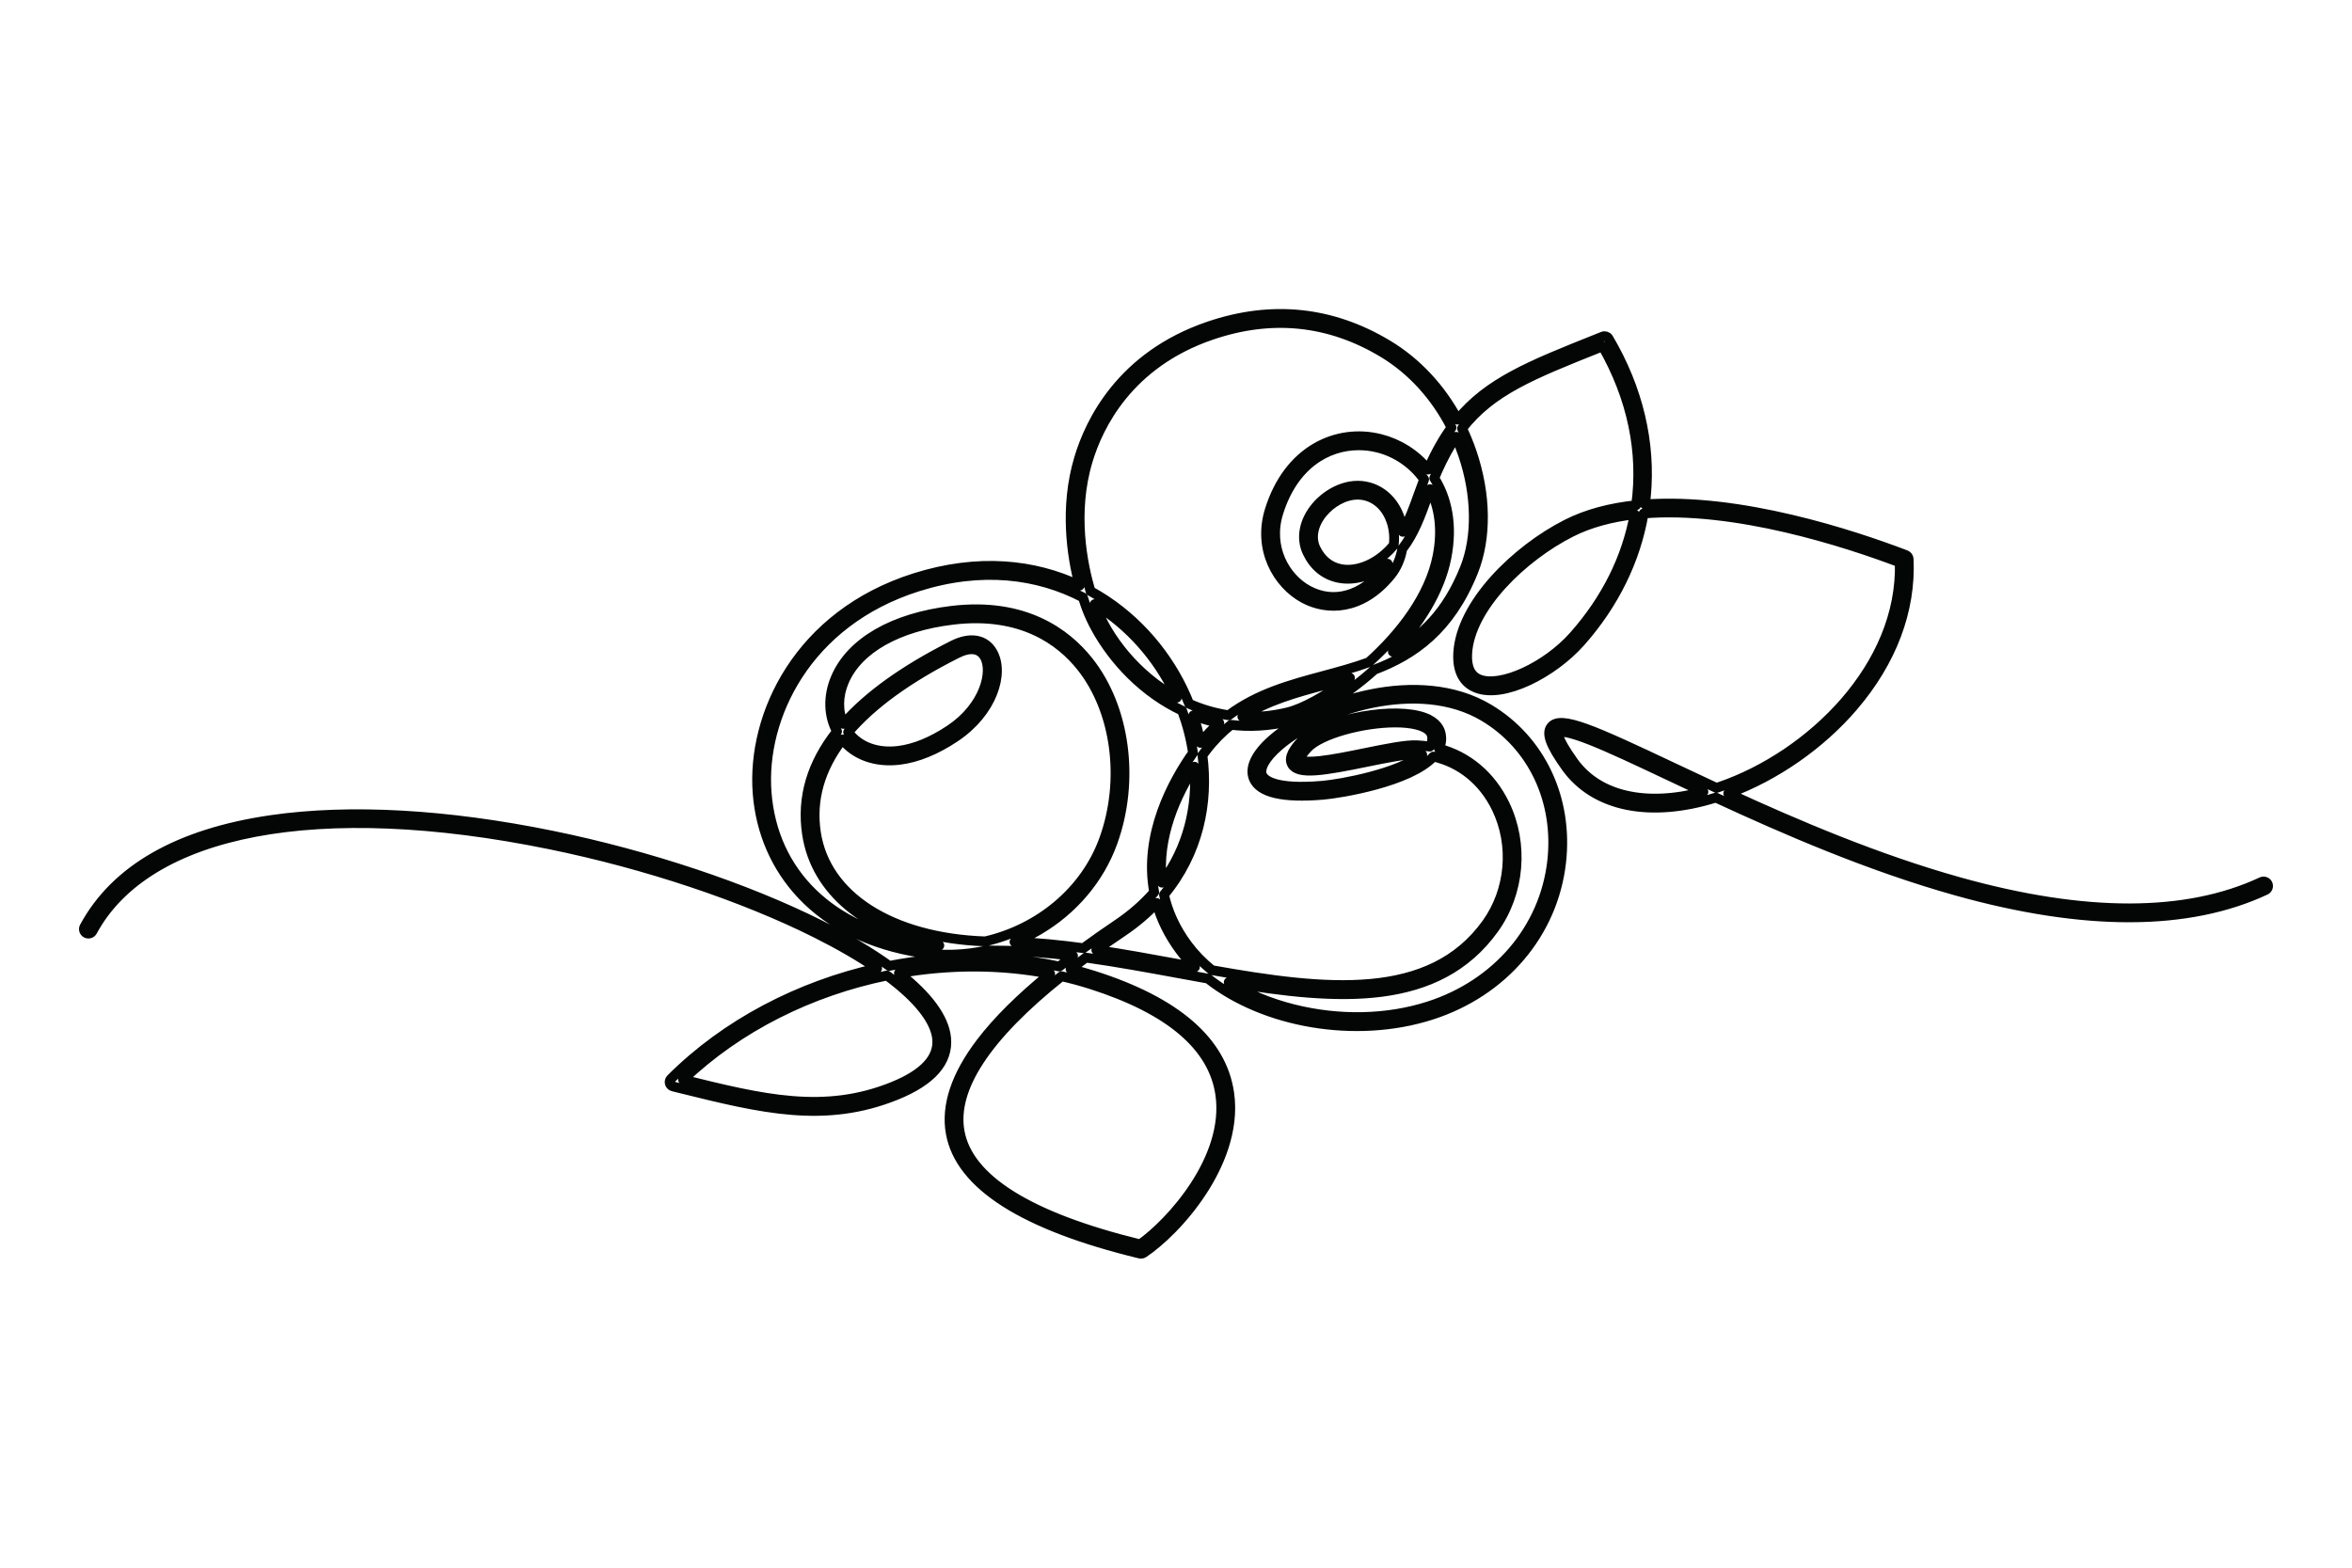
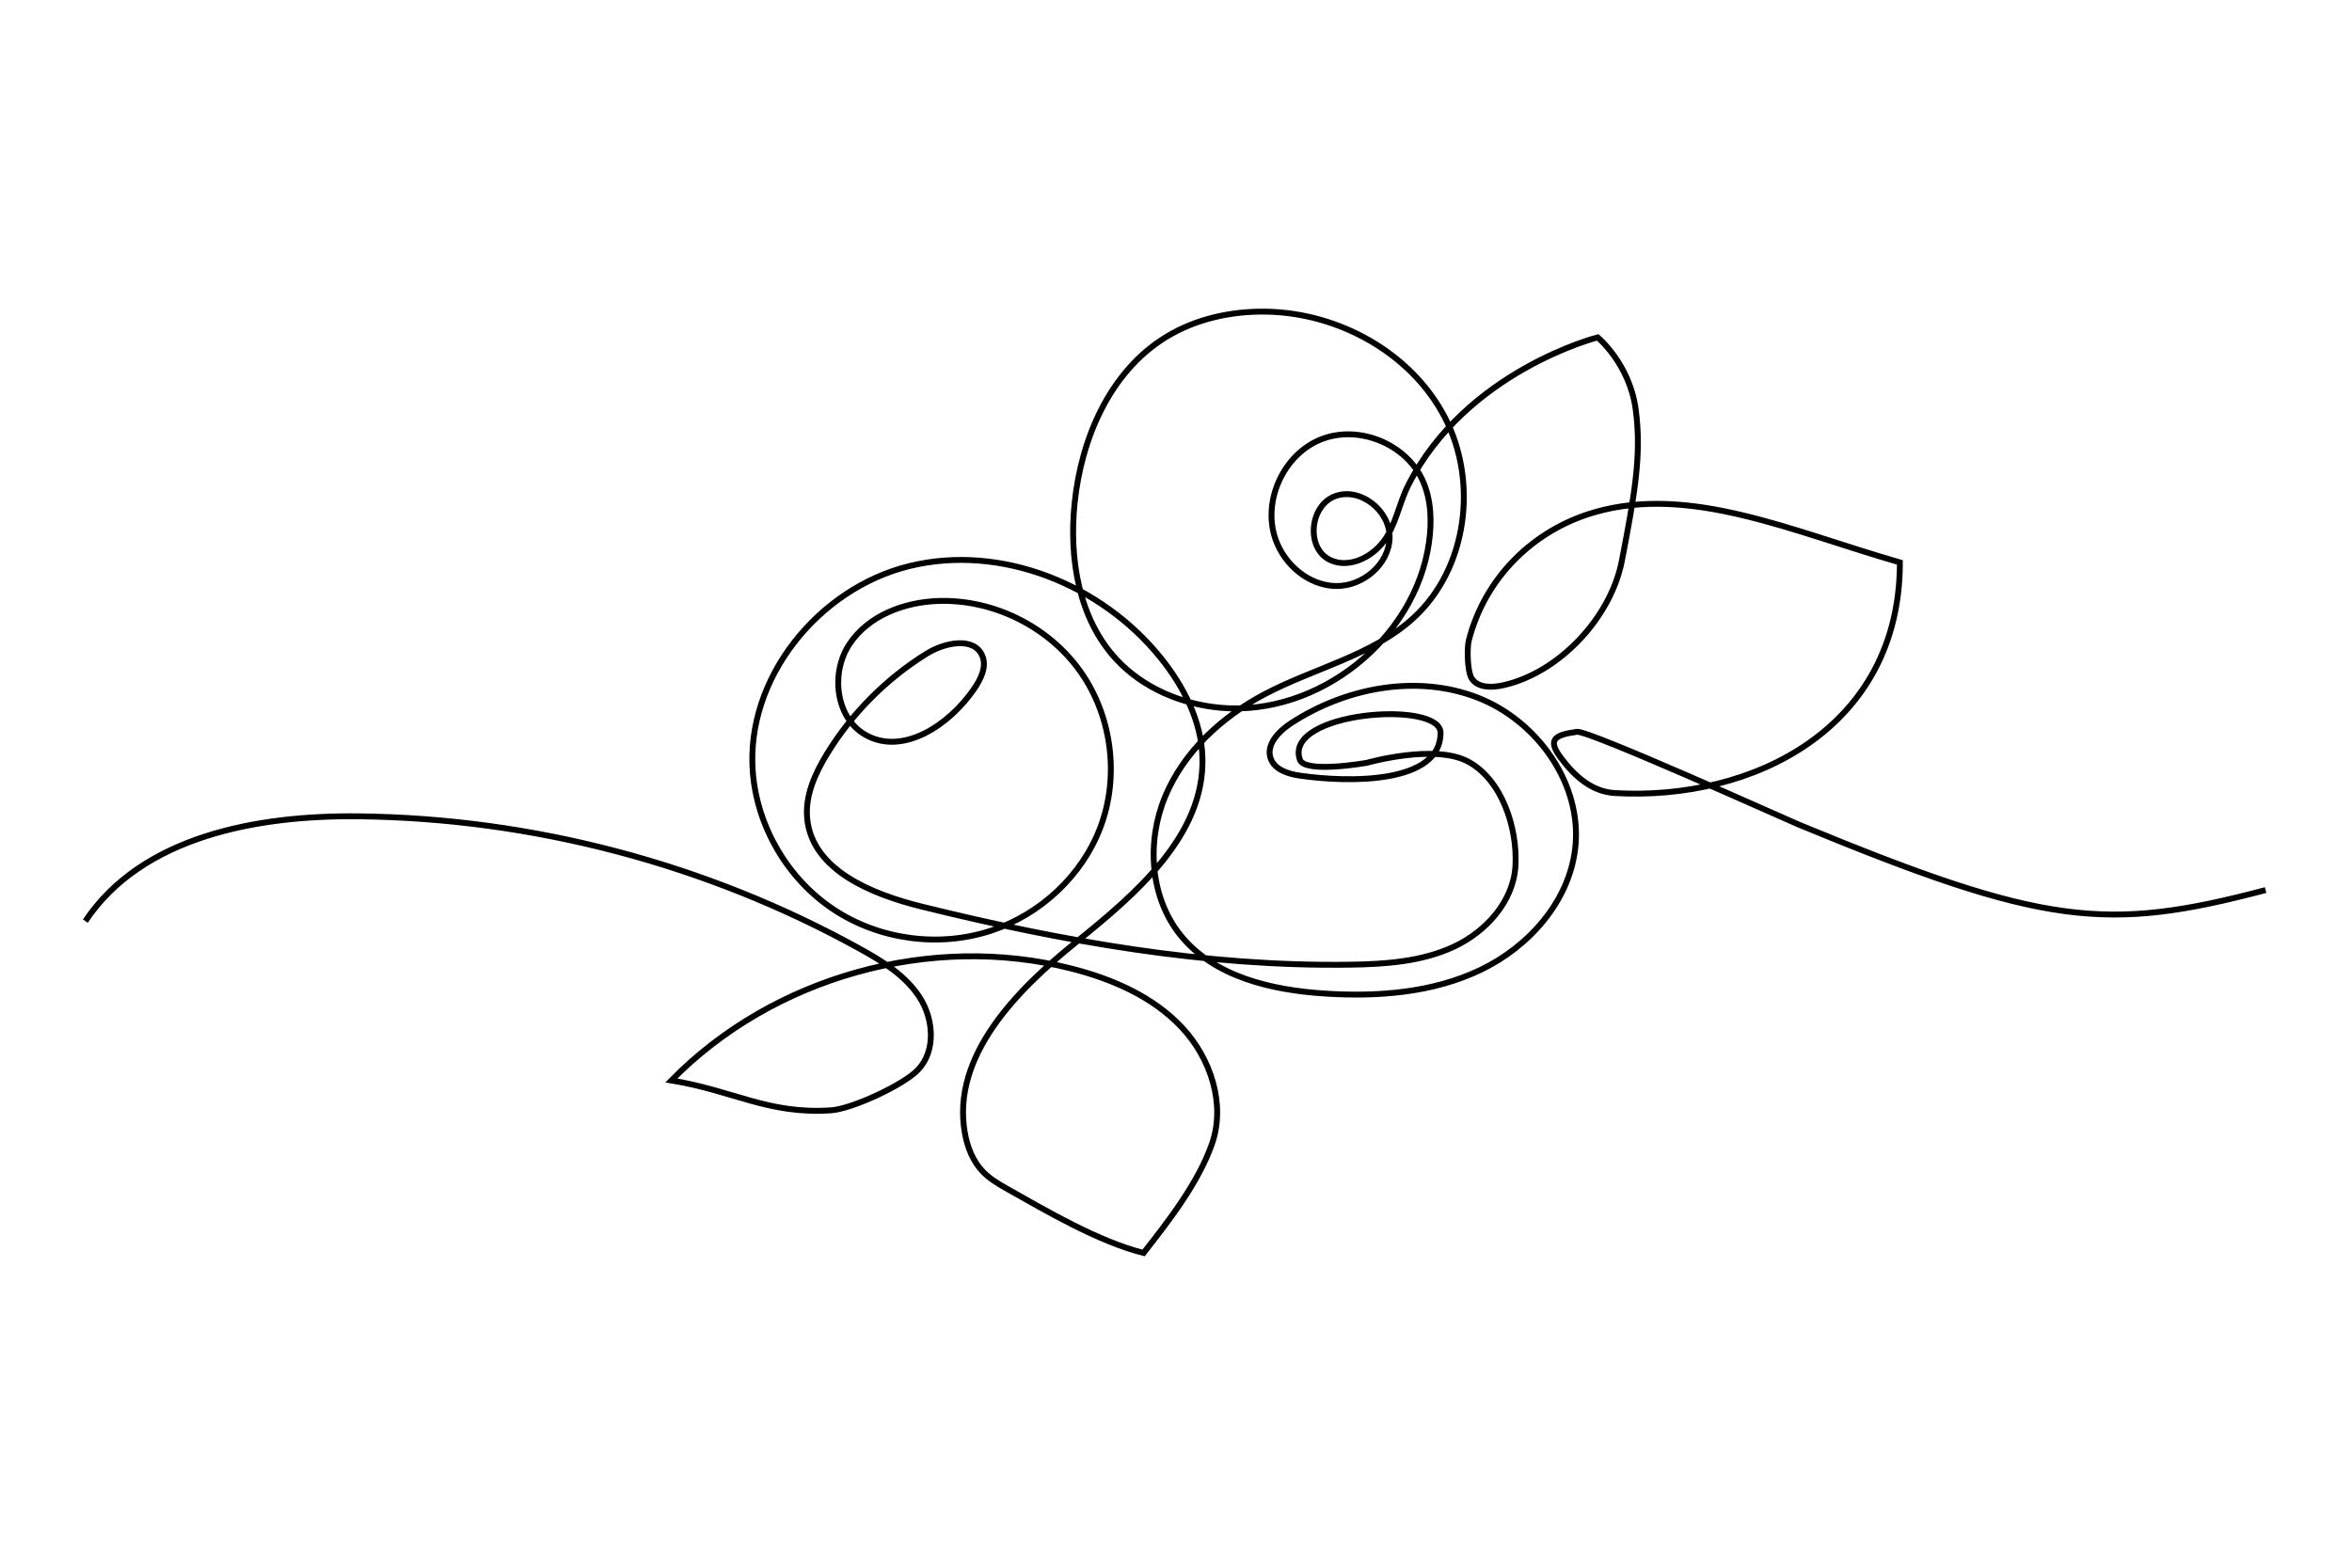
- <svg xmlns="http://www.w3.org/2000/svg" width="1200pt" height="800pt" viewBox="0 0 1200 800" version="1.2" id="mySVG">
-   <defs id="defs11" />
-   <g id="surface100">
-     <path id="drawing" style="fill:none;stroke:#040606;stroke-width:5 ;stroke-linecap:round;stroke-linejoin:round;stroke-miterlimit:10;stroke-dasharray:none;stroke-opacity:1" d="m 802.758,388.754 c -9.223,-12.887 -7.707,-14.977 -7.691,-14.992 0.027,-0.031 0.301,-0.324 1.496,-0.324 1.848,0 5.906,0.699 14.656,4.129 10.141,3.98 24.16,10.602 40.391,18.27 5.547,2.621 11.387,5.379 17.484,8.227 -29.305,7.828 -53.711,2.34 -66.336,-15.309 z m 0.191,-64.227 c -14.023,15.82 -37.488,26.578 -48.285,22.133 -4.426,-1.82 -6.477,-6.242 -6.09,-13.141 1.309,-23.477 28.23,-49.418 52.902,-61.91 9.684,-4.902 20.742,-7.777 32.523,-9.133 -3.988,22.07 -14.387,43.25 -31.051,62.051 z m -56.516,-92.582 c 7.016,20.406 7.348,42.152 0.891,58.176 -9.141,22.68 -21.973,34.801 -36.68,42.473 13.059,-13.832 23.879,-30.512 27.316,-47.957 3.305,-16.777 0.258,-30.449 -6.184,-40.633 0.484,-1.199 0.984,-2.387 1.504,-3.559 2.988,-6.723 6.141,-12.496 9.578,-17.551 1.316,2.938 2.512,5.957 3.574,9.051 z m -35.359,46.277 c -1.363,1.656 -2.871,3.219 -4.551,4.672 -7.102,6.152 -15.609,8.938 -22.746,7.453 -5.484,-1.141 -9.816,-4.73 -12.535,-10.391 -2.676,-5.578 -1.281,-12.473 3.734,-18.438 4.098,-4.879 10.789,-9.07 17.734,-9.07 1.488,0 2.988,0.195 4.477,0.613 6.008,1.695 10.691,6.59 12.852,13.43 1.207,3.816 1.527,7.863 1.035,11.73 z M 698.438,248.637 c -10.41,-2.934 -21.051,2.867 -26.984,9.922 -6.211,7.391 -7.84,16.133 -4.355,23.391 3.359,7 8.801,11.461 15.742,12.902 7.996,1.664 17.262,-1.016 25.129,-7.188 -0.594,1.035 -1.266,2.012 -2.008,2.926 -11.152,13.676 -25.555,17.672 -38.523,10.688 -11.75,-6.324 -20.742,-21.984 -15.199,-39.668 7.656,-24.418 24.742,-34.371 41.012,-34.371 3.375,0 6.719,0.43 9.934,1.246 8.875,2.258 17.449,7.734 23.41,16.133 -1,2.59 -1.93,5.184 -2.844,7.727 -2.41,6.723 -4.746,13.23 -8.031,19.043 -0.219,-2.121 -0.645,-4.23 -1.293,-6.281 -2.637,-8.344 -8.465,-14.348 -15.988,-16.469 z m -0.059,89.309 c -7.488,2.746 -15.301,4.848 -23.23,6.98 -16.547,4.453 -33.504,9.02 -48.254,20.078 -7.145,-1.055 -13.902,-3.094 -20.191,-5.871 -1.016,-2.57 -2.113,-5.086 -3.301,-7.547 -9.723,-20.152 -25.883,-38.359 -47.039,-49.926 -4.059,-13.664 -9.371,-39.836 -1.414,-66.441 5.309,-17.762 20.57,-49.73 63.129,-64.277 30.766,-10.512 60.262,-7.461 87.664,9.07 14.594,8.805 26.641,22.074 34.852,38.16 -4.199,5.773 -7.988,12.465 -11.516,20.406 -0.152,0.344 -0.305,0.688 -0.453,1.035 -6.496,-8.008 -15.266,-13.285 -24.309,-15.586 -11.195,-2.848 -22.797,-1.297 -32.672,4.363 -11.016,6.312 -19.246,17.324 -23.793,31.84 -6.293,20.066 3.996,37.875 17.406,45.098 11.629,6.266 29.367,6.441 44.27,-11.832 3.043,-3.734 5.047,-8.402 5.895,-13.363 6.035,-7.777 9.391,-17.129 12.66,-26.238 0.508,-1.414 1.023,-2.848 1.551,-4.281 4.609,8.914 6.523,20.371 3.812,34.137 -4.039,20.512 -18.91,39.715 -35.066,54.195 z m -41.367,25.559 c -8.051,1.949 -15.785,2.602 -23.156,2.203 12.879,-8.371 27.406,-12.281 42.488,-16.34 4.137,-1.109 8.289,-2.227 12.426,-3.453 -12.285,9.414 -24.23,15.766 -31.758,17.59 z m -44.523,15.586 c -0.906,-4.762 -2.129,-9.445 -3.633,-14 4.09,1.566 8.504,2.891 13.23,3.836 -3.352,2.961 -6.559,6.32 -9.598,10.164 z m -19.66,71.336 c -2.836,-23.465 7.625,-45.273 16.629,-59.16 1.52,20.281 -3.184,41.266 -16.629,59.16 z m 9.395,34.629 c 2.219,2.973 4.703,5.793 7.422,8.461 -2.652,-0.484 -5.305,-0.969 -7.969,-1.461 -13.992,-2.57 -28.203,-5.18 -42.344,-7.27 4.273,-3.062 8.746,-6.168 13.41,-9.309 6.68,-4.496 12.453,-9.43 17.398,-14.691 2.219,8.055 6.078,16.215 12.082,24.27 z m -43.684,-176.77 c 18.145,11.109 32.086,27.406 40.719,45.301 0.391,0.805 0.766,1.613 1.137,2.434 -20.555,-11.23 -35.352,-30.266 -41.633,-47.125 -0.07,-0.191 -0.145,-0.395 -0.223,-0.609 z m -5.758,175.574 c -11.863,-1.609 -23.645,-2.785 -35.18,-3.199 4.121,-1.645 8.133,-3.598 11.996,-5.844 17.82,-10.371 31.336,-26.348 38.055,-44.992 11.406,-31.637 6.445,-68.773 -12.348,-92.406 -11.277,-14.184 -32.512,-30.16 -69.617,-25.734 -29.922,3.57 -51.531,16.047 -59.289,34.23 -4.012,9.402 -3.719,19.348 0.656,27.359 -12.961,16.332 -18.102,33.797 -15.32,52.266 4.383,29.098 29.871,49.91 67.512,56.949 -3.023,-0.145 -6.066,-0.449 -9.102,-0.922 -46.363,-7.234 -75.906,-36.117 -79.027,-77.266 -2.875,-37.906 20.012,-86.918 77.059,-104.949 32.727,-10.348 61.488,-6.43 84.363,5.531 0.73,2.34 1.398,4.238 1.914,5.617 4.793,12.871 16.605,31.301 35.379,44.43 3.801,2.656 8.242,5.344 13.289,7.715 2.574,6.906 4.469,14.16 5.555,21.57 -10.398,14.715 -25.273,41.871 -19.801,71.09 -5.152,5.902 -11.355,11.406 -18.703,16.355 -6.117,4.121 -11.914,8.188 -17.391,12.199 z M 432.723,373.641 c 12.125,-14.27 30.668,-27.707 55.559,-40.219 6.535,-3.289 11.527,-2.699 14.059,1.645 4.473,7.68 -0.062,25.582 -17.598,37.293 -9.207,6.145 -18.062,9.781 -26.324,10.809 -10.758,1.34 -20.059,-2.039 -25.5,-9.266 -0.066,-0.086 -0.129,-0.176 -0.195,-0.262 z m 69.926,106.75 c -47.852,-1.68 -81.477,-23.102 -86.363,-55.539 -2.512,-16.668 2.004,-32.543 13.465,-47.527 6.516,8.125 17.117,11.914 29.238,10.406 8.977,-1.113 18.5,-5 28.309,-11.547 19.082,-12.742 25.242,-32.742 19.02,-43.43 -3.824,-6.562 -11.336,-7.852 -20.102,-3.441 -24.719,12.426 -43.383,25.82 -55.938,40.105 -2.891,-6.477 -2.82,-14.262 0.352,-21.699 7.094,-16.629 27.359,-28.098 55.602,-31.469 35,-4.172 54.926,10.762 65.473,24.027 17.836,22.438 22.508,57.793 11.625,87.988 -9.559,26.516 -33.199,45.844 -60.68,52.125 z m 259.613,-6.469 c 13.117,-18.289 15.25,-43.203 5.434,-63.469 -7.082,-14.625 -18.977,-24.582 -33.539,-28.43 1.234,-2.582 1.504,-5.266 0.809,-8.012 -0.727,-2.859 -3.211,-6.676 -10.934,-8.633 -17.527,-4.441 -50.832,2.867 -60.402,13.25 -2.891,3.133 -6.488,7.719 -4.426,11.375 3.156,5.598 16.551,3.184 38.145,-1.215 9.945,-2.023 20.223,-4.121 25.336,-3.883 0.992,0.047 1.969,0.121 2.941,0.223 -12.008,9.59 -41,14.988 -50.918,15.848 -24.801,2.137 -29.789,-3.094 -30.785,-5.441 -1.445,-3.398 1.648,-8.883 8.281,-14.668 21.656,-18.883 71.492,-35.16 104.953,-15.191 24.949,14.891 38.266,43.203 34.762,73.891 -3.93,34.402 -28.082,62.742 -63.035,73.961 -21.219,6.812 -45.766,7.324 -69.113,1.438 -12.316,-3.102 -23.441,-7.781 -32.871,-13.723 55.961,9.477 106.625,12.754 135.363,-27.32 z m -32.789,-92.91 c -2.145,-0.359 -4.34,-0.594 -6.574,-0.699 -5.676,-0.27 -15.777,1.793 -26.469,3.969 -7.992,1.629 -16.25,3.312 -22.742,4.027 -9.457,1.043 -10.469,-0.551 -10.477,-0.566 -0.008,-0.012 -0.395,-1.445 3.801,-5.996 6.699,-7.266 28.426,-13.062 44.867,-13.062 4.109,0 7.891,0.359 11.023,1.156 3.051,0.77 6.844,2.316 7.605,5.305 0.508,2.008 0.172,3.934 -1.035,5.867 z M 556.77,502.309 c 40.18,12.805 62.332,31.727 65.836,56.23 4.691,32.797 -25.539,65.688 -40.906,76.477 -56.742,-13.867 -87.727,-33.246 -92.102,-57.602 -3.941,-21.953 13.527,-48.535 51.992,-79.238 5.121,1.164 10.191,2.543 15.18,4.133 z m -78.625,27.875 c 0.895,9.703 -6.664,17.879 -22.473,24.309 -35.082,14.27 -66.902,6.414 -107.176,-3.551 28.137,-26.898 65.109,-45.176 104.055,-53.145 15.719,11.645 24.711,22.844 25.594,32.387 z m 678.824,-79.035 c -0.539,-1.152 -1.91,-1.645 -3.047,-1.109 -38.383,17.961 -90.273,18.008 -154.238,0.137 -42.211,-11.793 -83.496,-29.457 -117.93,-45.309 23.934,-8.793 47.055,-24.863 63.758,-44.387 19.719,-23.047 29.504,-49.047 28.297,-75.195 -0.039,-0.914 -0.621,-1.715 -1.477,-2.043 -26.93,-10.277 -84.621,-29.387 -133.062,-25.836 0.18,-1.359 0.336,-2.723 0.465,-4.09 2.625,-27.207 -3.973,-55.09 -19.086,-80.641 -0.574,-0.977 -1.777,-1.383 -2.832,-0.965 l -2.926,1.172 c -34.023,13.574 -55.461,22.129 -71.203,41.281 -8.566,-15.988 -20.824,-29.195 -35.57,-38.094 -28.621,-17.262 -59.414,-20.453 -91.527,-9.48 -44.508,15.211 -60.484,48.699 -66.051,67.309 -7.535,25.215 -3.668,49.984 0.258,64.934 -23.176,-10.945 -51.75,-14.066 -84.008,-3.867 -59.434,18.789 -83.27,70.027 -80.258,109.684 1.512,19.945 9.344,37.934 22.648,52.016 14.527,15.383 35.363,25.562 60.258,29.445 11.359,1.773 22.91,1.371 34.008,-1.09 1.758,0.051 3.535,0.078 5.328,0.078 12.582,0 25.566,1.059 38.699,2.707 -2.406,1.816 -4.742,3.621 -7.012,5.414 -28.148,-6.059 -57.957,-5.945 -86.785,-0.312 -9.516,-6.879 -21.246,-13.852 -35.02,-20.762 -37.855,-18.992 -87.789,-35.656 -136.996,-45.719 -53.746,-10.988 -103.254,-13.746 -143.164,-7.973 -47.437,6.863 -79.539,25.227 -95.41,54.578 -0.605,1.117 -0.188,2.512 0.93,3.117 1.117,0.605 2.512,0.188 3.117,-0.93 28.066,-51.906 115.395,-68.461 233.605,-44.285 48.828,9.984 98.344,26.504 135.855,45.324 11.879,5.961 22.246,11.996 30.914,17.941 -39.668,8.883 -77.078,28.238 -105.195,56.359 -0.59,0.586 -0.812,1.445 -0.59,2.242 0.223,0.801 0.859,1.418 1.664,1.617 l 3.918,0.969 c 41.125,10.172 73.602,18.211 110.098,3.371 17.91,-7.285 26.426,-17.039 25.32,-29 -0.941,-10.168 -9.258,-21.469 -24.09,-33.121 25.676,-4.527 52.051,-4.578 77.172,0.32 -15.082,12.305 -26.879,24.012 -35.258,35 -12.773,16.75 -17.98,32.316 -15.477,46.27 4.75,26.461 37.234,47.152 96.547,61.5 0.176,0.043 0.359,0.062 0.539,0.062 0.453,0 0.902,-0.133 1.285,-0.391 8.215,-5.535 20.488,-16.879 30.289,-32.125 7.648,-11.891 16.184,-30.113 13.43,-49.383 -3.777,-26.402 -26.988,-46.578 -68.996,-59.965 -3.941,-1.258 -7.93,-2.383 -11.953,-3.379 2.512,-1.941 5.105,-3.902 7.781,-5.875 15.605,2.168 31.363,5.062 46.852,7.906 5.195,0.957 10.363,1.906 15.5,2.82 28.508,22.523 75.242,30.938 113.945,18.508 36.695,-11.777 62.062,-41.598 66.199,-77.816 3.711,-32.508 -10.457,-62.535 -36.973,-78.363 -35.301,-21.07 -87.648,-4.109 -110.336,15.676 -8.449,7.367 -11.824,14.449 -9.492,19.934 3.066,7.219 14.98,9.984 35.414,8.223 8.609,-0.742 44.246,-6.477 56.246,-19.484 14.004,3.191 25.477,12.48 32.211,26.383 9.09,18.77 7.113,41.844 -5.035,58.785 -28.734,40.062 -82.059,34.18 -140.242,23.832 -4.777,-3.887 -8.934,-8.164 -12.371,-12.77 -6.359,-8.531 -10.141,-17.207 -12.035,-25.746 17.566,-21.141 22.762,-46.891 19.617,-71.168 0.609,-0.836 1.195,-1.621 1.754,-2.355 3.988,-5.23 8.277,-9.539 12.809,-13.152 9.043,1.098 19.094,0.742 30.043,-1.91 10.883,-2.637 27.652,-12.34 43.121,-26.203 19.965,-7.598 38.402,-20.234 50.371,-49.93 6.965,-17.273 6.672,-39.648 -0.805,-61.391 -1.398,-4.066 -3.012,-8.008 -4.832,-11.812 14.98,-19.273 35.539,-27.477 70.641,-41.484 l 1.09,-0.434 c 15.18,26.43 20.789,54.332 17.062,81.09 -12.789,1.34 -24.824,4.371 -35.348,9.699 -25.82,13.07 -54.016,40.559 -55.418,65.758 -0.629,11.289 4.512,15.828 8.934,17.648 14.16,5.828 39.547,-7.621 53.477,-23.336 17.133,-19.328 28.156,-41.836 32.184,-65.547 46.762,-3.809 103.316,14.625 130.695,24.973 1.539,53.191 -45.684,98.523 -91.379,114.355 -0.719,0.25 -1.438,0.492 -2.148,0.727 -7.805,-3.625 -15.215,-7.125 -22.168,-10.41 -40.539,-19.148 -57.184,-26.684 -62.039,-20.863 -2.781,3.332 -0.613,9.305 7.48,20.617 14.555,20.344 42.926,26.051 76.418,15.586 35.438,16.422 78.66,35.199 123.012,47.59 65.055,18.176 118.016,18.039 157.414,-0.398 1.152,-0.539 1.652,-1.906 1.109,-3.059" />
-   </g>
+ <svg xmlns="http://www.w3.org/2000/svg" version="1.1" id="mySVG" x="0px" y="0px" width="1200px" height="800px" viewBox="0 0 1200 800" style="enable-background:new 0 0 1200 800;" xml:space="preserve">
+   <style type="text/css">
+ 	.st0{fill:none;stroke:#000000;stroke-width:3;stroke-miterlimit:10;}
+ </style>
+   <path class="st0" d="M43.55,470.05c28.85-43.26,87.56-54.08,139.56-53.48c88.98,1.03,177.62,24.46,255.48,67.54  c11.63,6.43,23.43,13.68,30.62,24.85c7.19,11.17,8.34,27.32-0.81,36.95c-7.37,7.75-33.7,19.97-44.37,20.69  c-32.1,2.16-49.74-10.03-81.49-15.24c51.77-52.82,132.4-75.38,204.06-57.11c20.91,5.33,41.61,14.29,56.37,30.03  c14.77,15.74,22.51,39.28,15.32,59.62c-6.99,19.78-21.89,39-34.84,55.5c-23.13-5.88-49.35-21.3-70.13-33.03  c-4.19-2.37-8.38-4.89-11.73-8.34c-5.24-5.39-8.09-12.73-9.37-20.14c-6.69-38.9,26.18-72.42,56.92-97.19s65.47-54.62,64.35-94.07  c-0.53-18.78-9.63-36.44-21.42-51.07c-30.08-37.32-81.41-58.09-127.97-46.72c-46.56,11.38-83.78,57.42-80.01,105.2  c2.2,27.92,17.81,54.49,41.12,70s53.85,19.65,80.45,10.89c25.21-8.3,46.56-28.14,55.86-53c9.76-26.12,5.67-56.98-10.57-79.64  c-16.24-22.66-44.14-36.46-72.01-35.62c-17.54,0.53-35.91,7.44-45.58,22.09s-7.05,37.55,8.2,46.23  c19.14,10.88,42.82-5.1,55.29-23.24c3.46-5.03,6.68-11.33,4.37-16.98c-4.09-10-19.1-6.97-28.29-1.29  c-20.7,12.8-38.34,30.53-51.03,51.3c-6.16,10.08-11.29,21.55-10.04,33.29c2.78,26.01,32.94,38.27,58.33,44.55  c71.47,17.66,144.63,30.7,218.25,29.67c18.17-0.25,36.85-1.49,53.32-9.17c16.47-7.69,30.43-23.16,31.43-41.31  c1.07-19.48-6.97-43.94-24.16-53.17c-17.19-9.23-51.58,0.62-51.58,0.62s-31.68,5.6-34.22-1.54c-8.7-24.48,71.76-30.65,71.76-13.73  c0,25.94-46.46,25.57-72.12,21.77c-5.91-0.87-12.62-3.11-14.58-8.75c-2.47-7.1,4.2-13.91,10.5-18.01  c27.76-18.1,63.92-25.02,94.84-13.11c30.92,11.91,54.07,44.67,49.99,77.56c-3.35,26.91-23.65,49.66-48.08,61.42  s-52.47,13.88-79.53,12.15c-27.18-1.74-56.44-8.49-73.6-29.64c-15.68-19.33-17.51-47.67-8.02-70.68  c9.49-23.01,28.94-40.91,50.96-52.51c25.29-13.32,54.9-19.62,75.94-38.96c27.3-25.09,32.98-69.36,15.87-102.26  s-54.13-53.32-91.21-53.94c-17.85-0.3-36,3.7-51.2,13.06c-28.44,17.51-43.11,51.56-46.49,84.79c-2.86,28.14,2.04,58.75,21.25,79.51  c13.65,14.74,33.42,23.05,53.43,24.8c49.67,4.34,99.19-35.04,106.14-84.41c1.48-10.53,1.18-21.61-3.13-31.34  c-8.35-18.88-32.68-28.85-51.88-21.25c-19.2,7.6-30.13,31.51-23.3,51c4.55,12.99,16.85,23.5,30.61,23.86  c13.75,0.37,27.39-11.03,27.61-24.79c0.22-13.76-15.2-25.93-28.03-20.97c-12.83,4.96-14.75,26.57-2.32,32.47  c9.41,4.46,20.98-1.12,27.26-9.42c6.28-8.3,7.8-19.19,12.49-28.48c29.55-58.6,96.74-75.7,96.74-75.7s16.24,13.38,19.4,36.69  c3.11,22.95-0.5,43.4-7.05,77.33c-5.57,28.83-31.75,56.98-60.38,63.48c-5.72,1.3-12.9,1.53-16.17-3.34  c-2.3-3.41-2.55-15.58-1.53-19.56c8.15-31.76,32.7-56.29,64.2-65.37c48.83-14.08,100.37,9.65,155.73,25.61  c0,84.64-75.01,121.78-145.35,117.71c-11.74-0.68-20.43-8.44-27.51-17.83c-7.08-9.39-3.55-11.81,8.09-13.44  c5.89-0.83,107.81,45.14,113.3,47.41c124.84,51.61,156.81,54.83,238.06,33.36" id="drawing" />
</svg>
